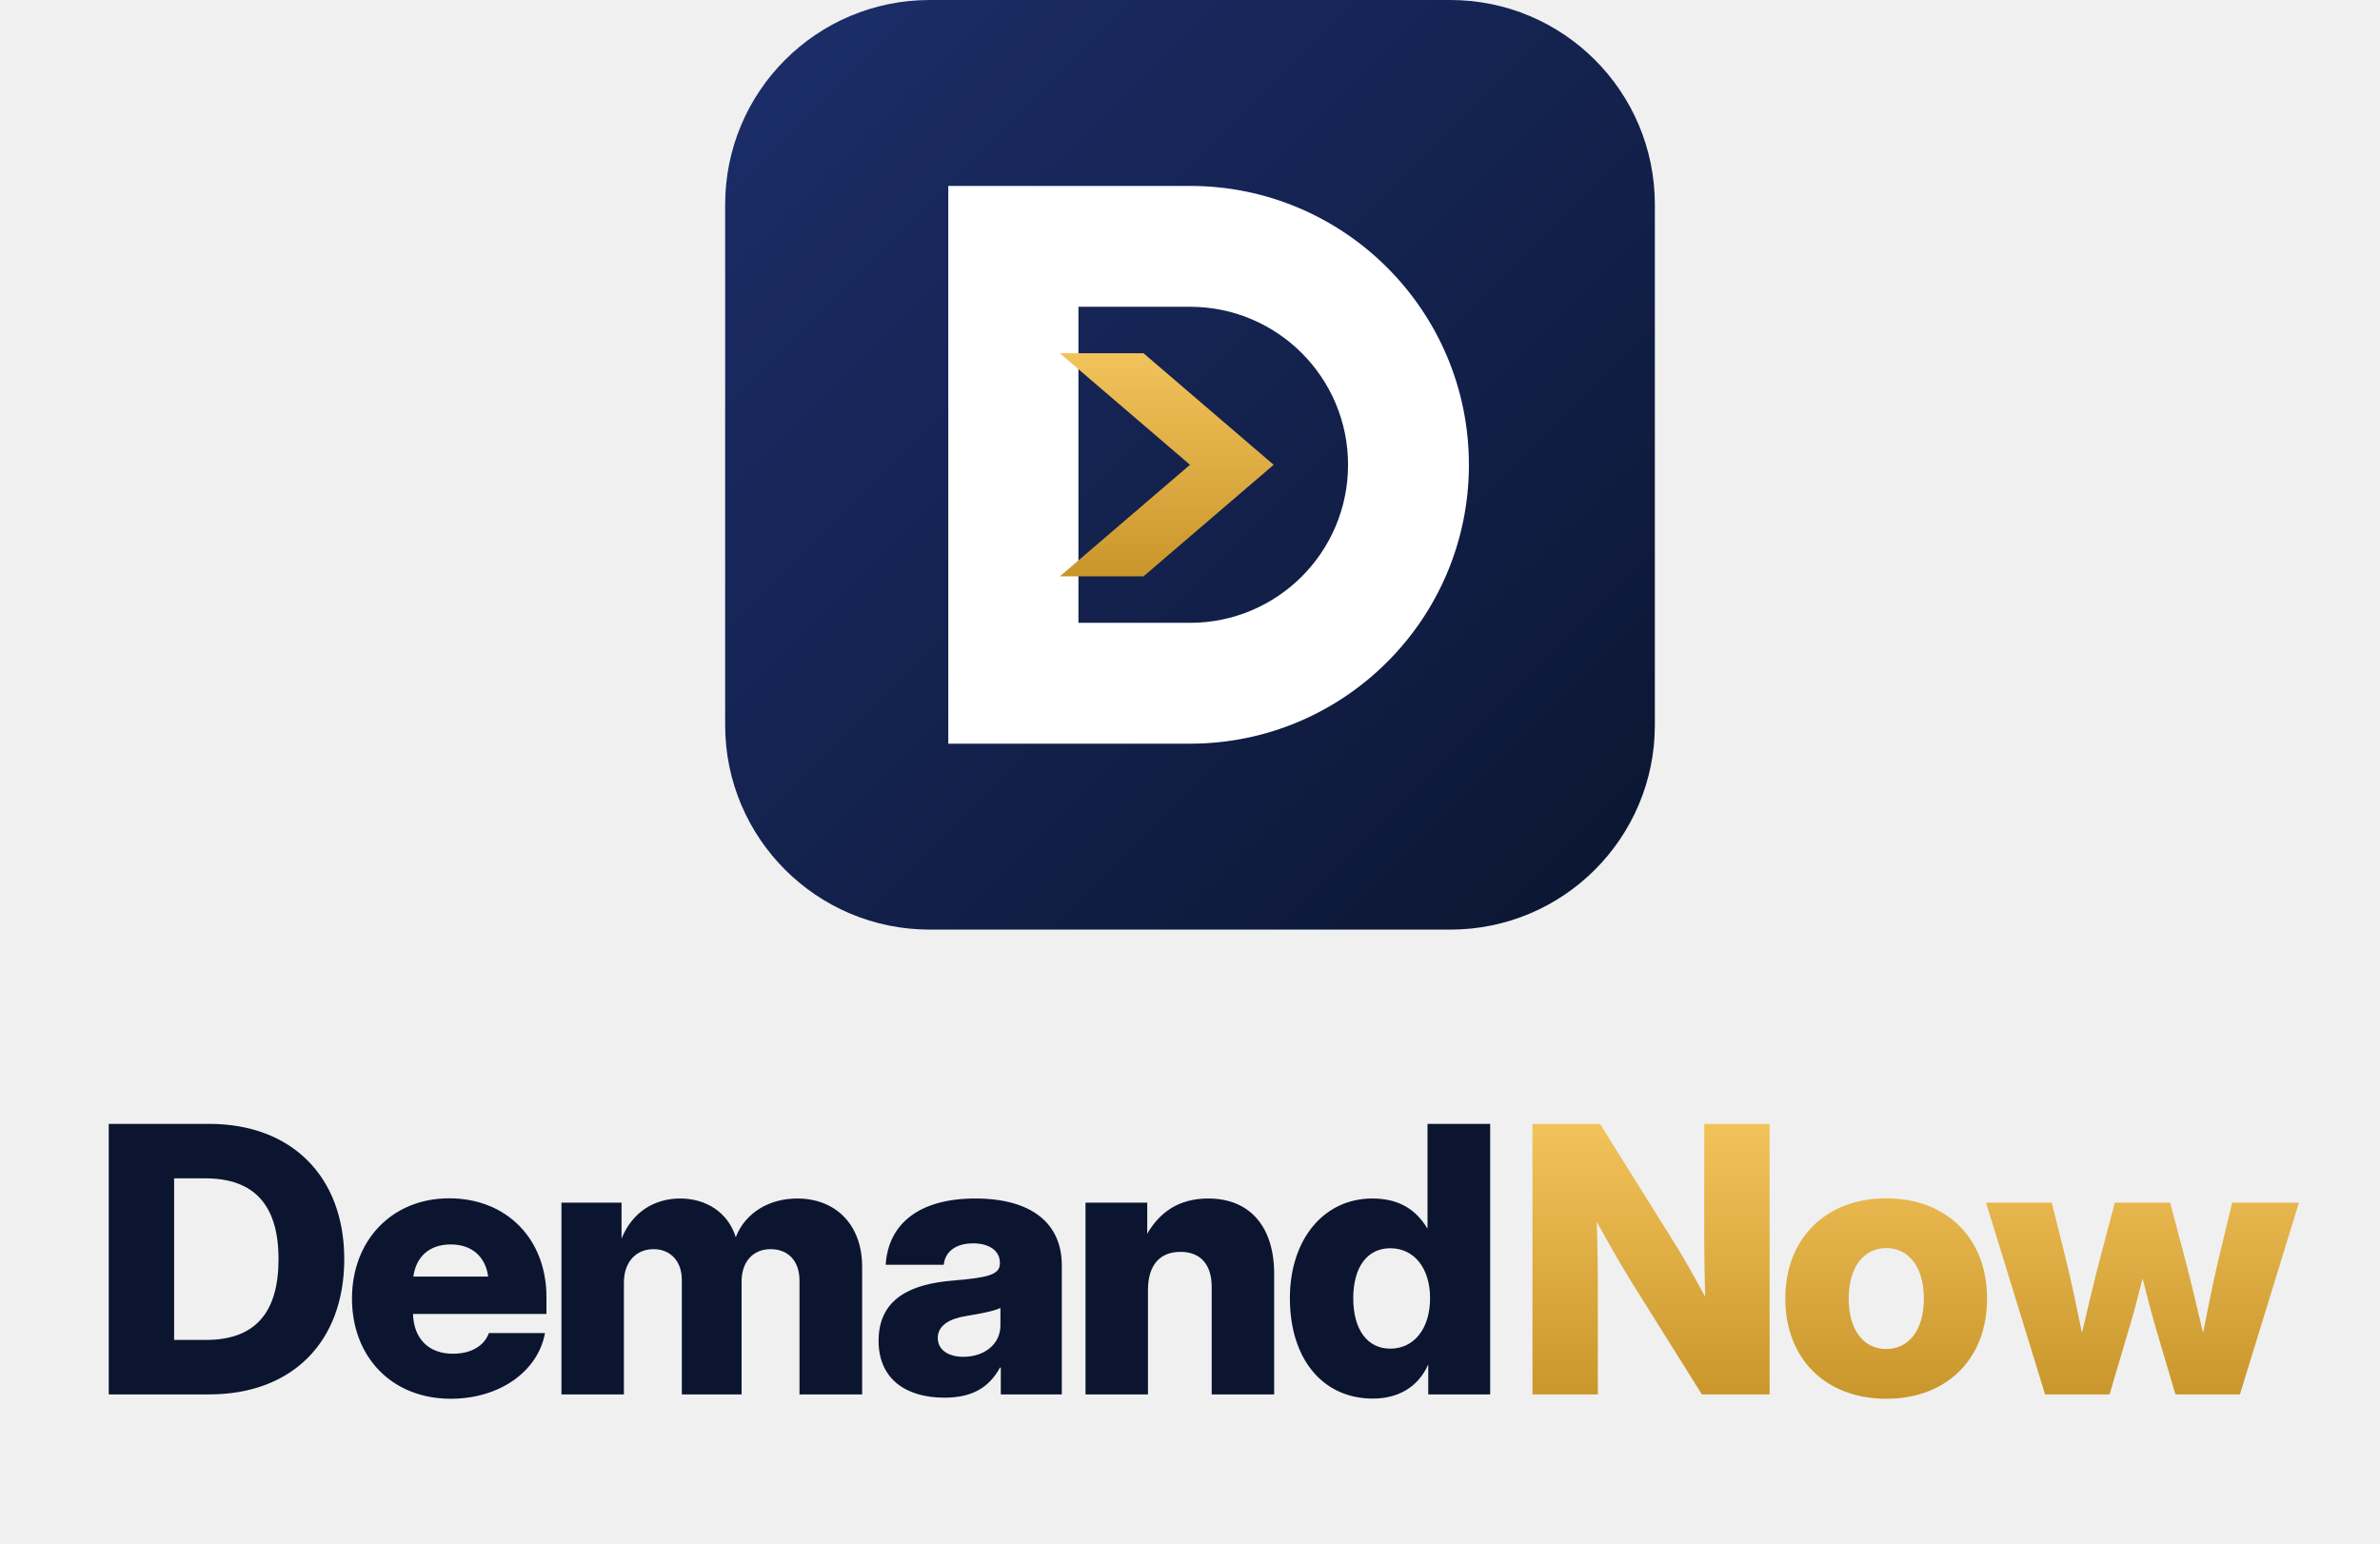
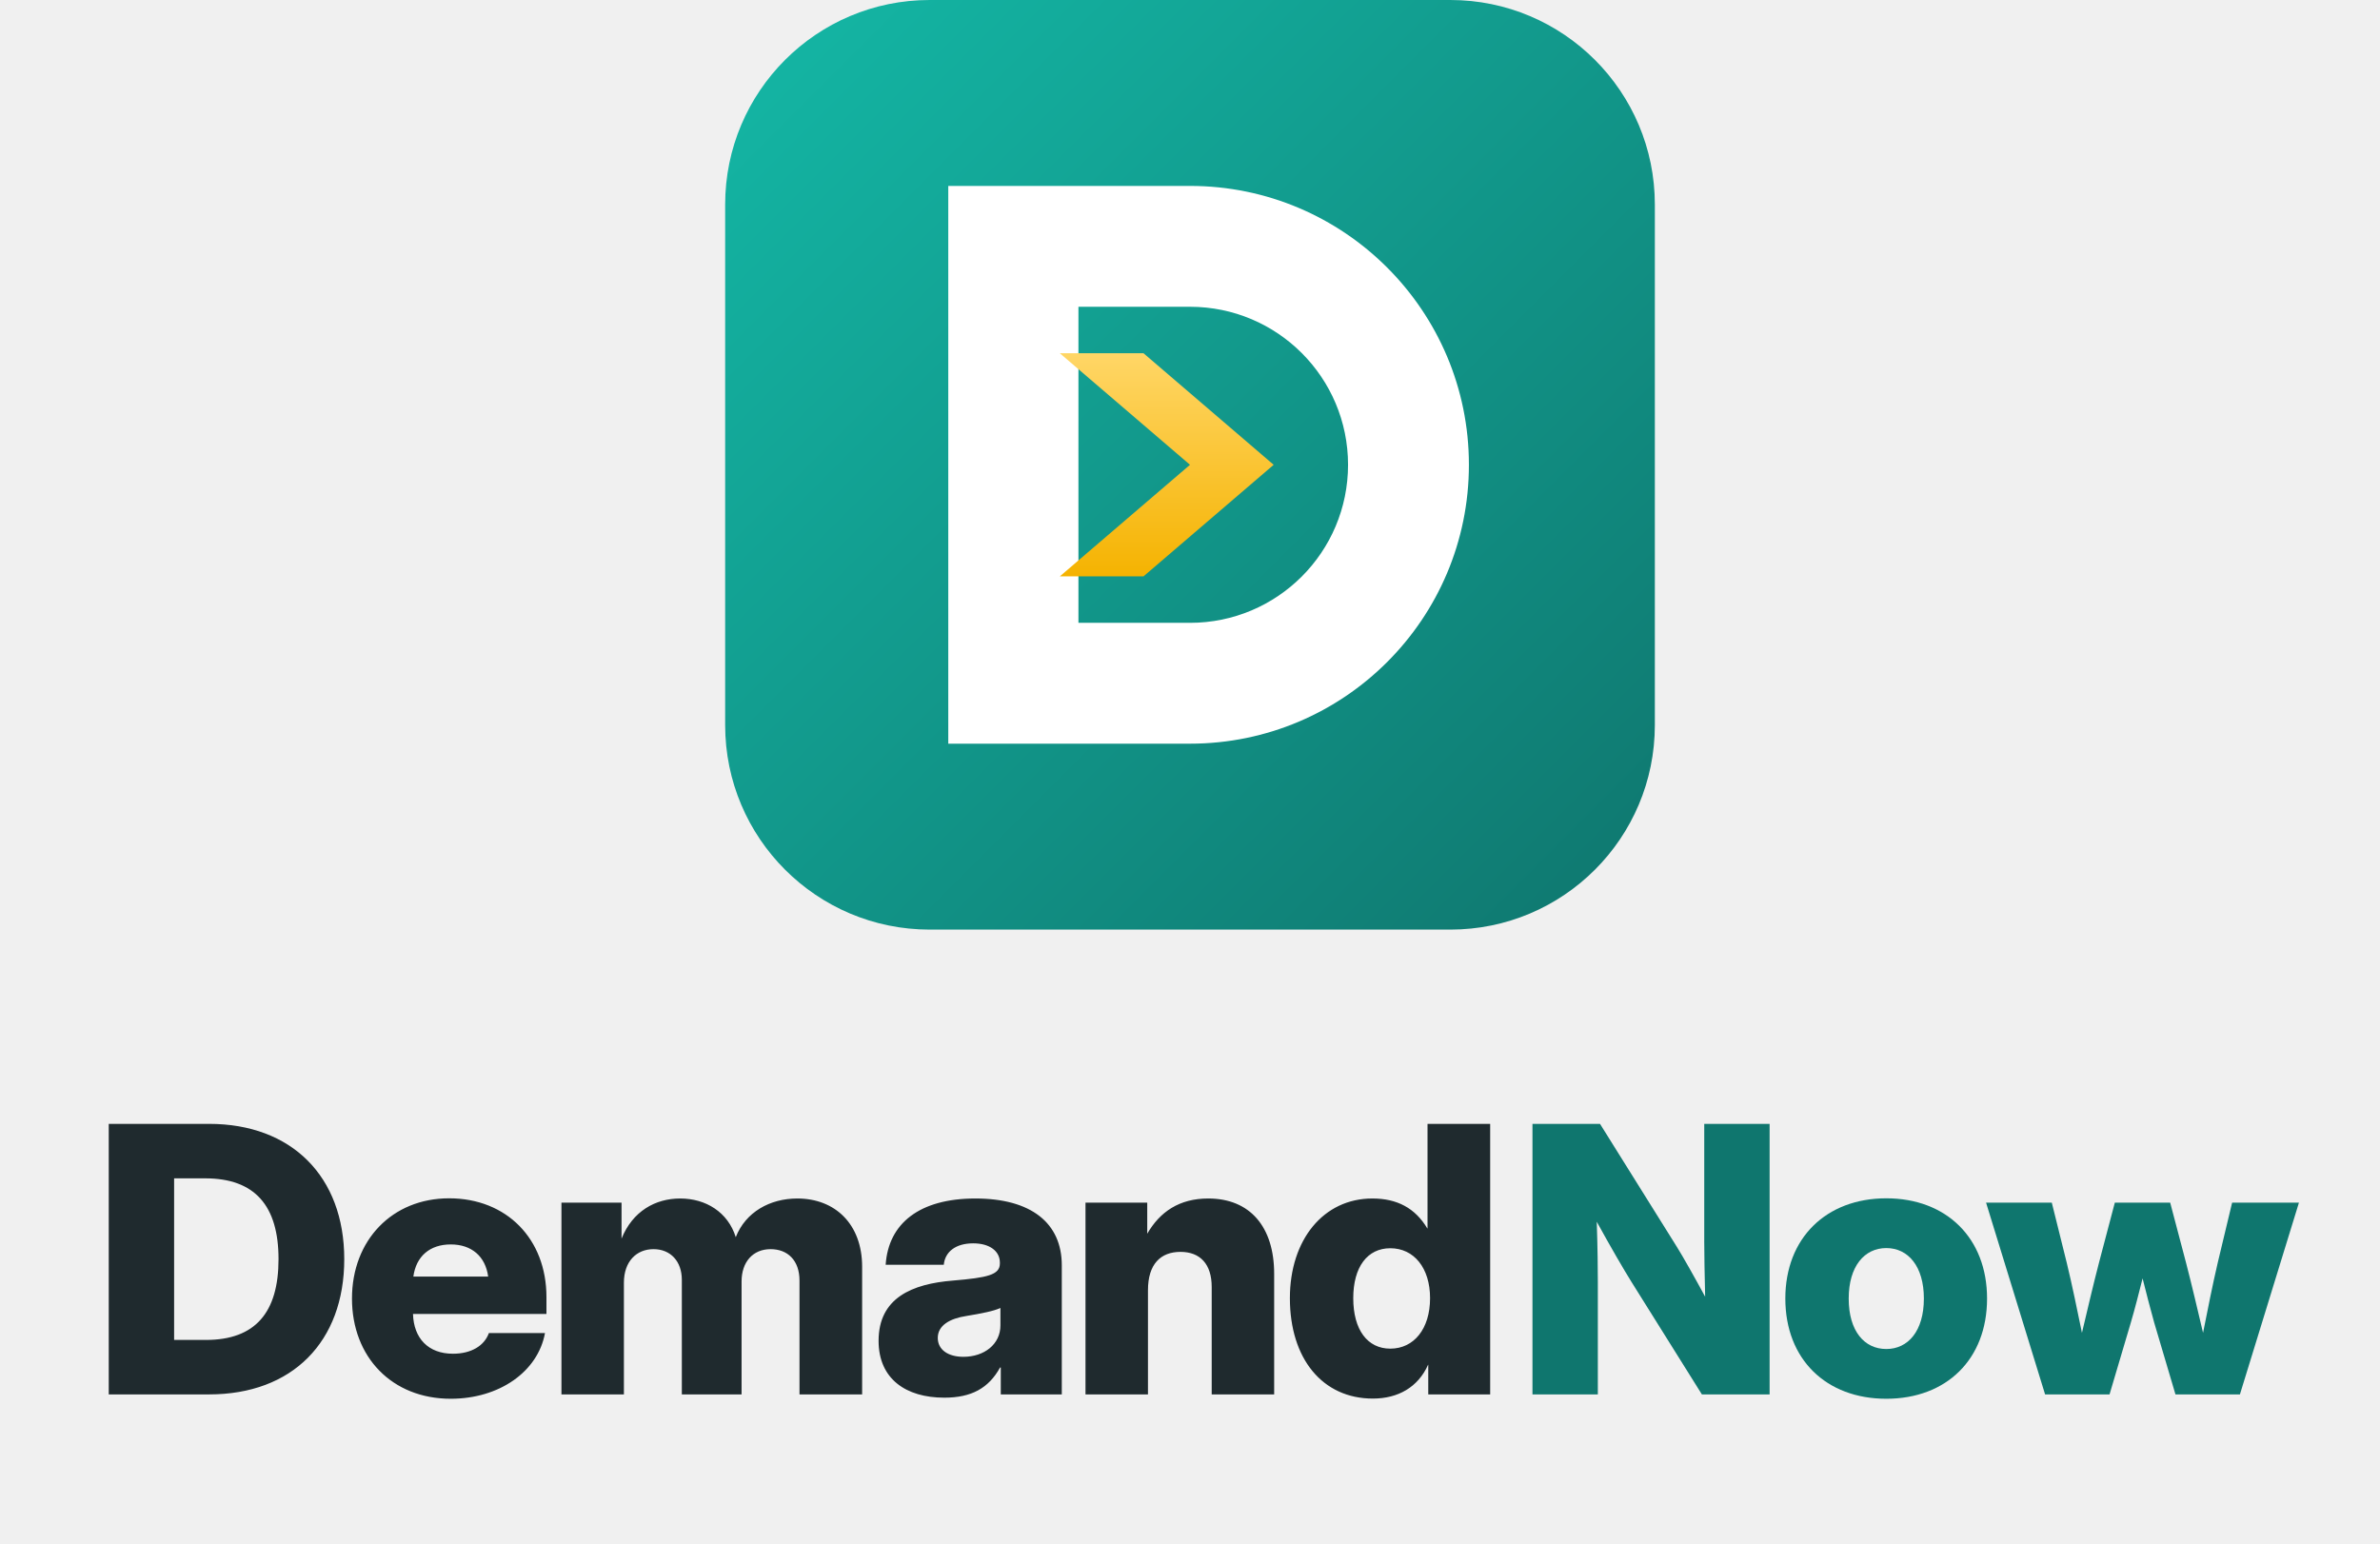
<svg xmlns="http://www.w3.org/2000/svg" viewBox="0 0 256 166">
  <defs>
    <linearGradient id="nv" x1="0" y1="0" x2="1" y2="1">
-       <stop offset="0" stop-color="#1C2E6B" />
-       <stop offset="1" stop-color="#0B1530" />
+       <stop offset="0" stop-color="#14B8A6" />
+       <stop offset="1" stop-color="#0F766E" />
    </linearGradient>
    <linearGradient id="gd" x1="0" y1="0" x2="0" y2="1">
-       <stop offset="0" stop-color="#F2C35B" />
-       <stop offset="1" stop-color="#C9962B" />
+       <stop offset="0" stop-color="#FFD666" />
+       <stop offset="1" stop-color="#F5B301" />
    </linearGradient>
  </defs>
  <g transform="translate(78.0,0)">
    <rect width="100" height="100" rx="22" fill="url(#nv)" />
    <path fill="#fff" fill-rule="evenodd" d="M24 20h26a30 30 0 0 1 0 60H24zM38 33v34h12a17 17 0 0 0 0-34z" />
    <path fill="url(#gd)" d="M45 38l14 12-14 12h-9l14-12-14-12z" />
  </g>
-   <path fill="#0B1530" d="M22.498 150.0C31.443 150.0 37.029 144.336 37.029 135.449C37.029 126.562 31.365 120.898 22.498 120.898H11.697V150.0ZM18.728 144.141V126.758H22.068C27.42 126.758 29.959 129.707 29.959 135.449C29.959 141.172 27.478 144.141 22.146 144.141ZM48.485 150.469C53.7 150.469 57.86 147.559 58.622 143.398H52.587C52.098 144.766 50.692 145.625 48.72 145.625C46.063 145.625 44.501 143.965 44.423 141.348H58.778V139.531C58.778 133.281 54.501 128.906 48.309 128.906C42.196 128.906 37.86 133.398 37.86 139.688C37.86 145.977 42.157 150.469 48.485 150.469ZM44.462 137.324C44.755 135.156 46.22 133.867 48.485 133.867C50.731 133.867 52.216 135.156 52.509 137.324ZM60.391 150.0H67.109V137.988C67.109 135.703 68.457 134.375 70.293 134.375C72.109 134.375 73.34 135.664 73.34 137.676V150.0H79.766V137.852C79.766 135.762 80.977 134.375 82.891 134.375C84.707 134.375 85.996 135.566 85.996 137.754V150.0H92.734V136.27C92.734 131.68 89.824 128.926 85.762 128.926C82.812 128.926 80.195 130.391 79.141 133.086C78.301 130.391 75.918 128.926 73.164 128.926C70.488 128.926 68.047 130.293 66.855 133.242V129.375H60.391ZM101.573 150.352C104.484 150.352 106.339 149.336 107.57 147.109H107.648V150.0H114.21V136.113C114.21 131.562 110.909 128.926 104.913 128.926C98.937 128.926 95.558 131.582 95.265 136.055H101.515C101.652 134.648 102.804 133.75 104.679 133.75C106.456 133.75 107.55 134.59 107.55 135.82V135.918C107.55 137.148 106.202 137.441 102.511 137.754C98.116 138.105 94.503 139.609 94.503 144.238C94.503 148.34 97.452 150.352 101.573 150.352ZM103.624 145.957C101.984 145.957 100.87 145.195 100.87 143.926C100.87 142.578 102.159 141.836 103.956 141.562C105.616 141.289 106.886 141.035 107.609 140.703V142.578C107.609 144.609 105.87 145.957 103.624 145.957ZM123.479 138.789C123.479 135.977 124.846 134.668 126.975 134.668C129.104 134.668 130.334 135.996 130.334 138.438V150.0H137.053V137.031C137.053 131.953 134.436 128.926 129.963 128.926C126.858 128.926 124.768 130.352 123.401 132.715V129.375H116.76V150.0H123.479ZM147.67 150.449C150.384 150.449 152.533 149.219 153.607 146.816H153.627V150.0H160.287V120.898H153.548V132.148H153.529C152.22 129.961 150.287 128.926 147.611 128.926C142.377 128.926 138.744 133.34 138.744 139.648C138.744 146.172 142.259 150.449 147.67 150.449ZM149.545 145.078C147.084 145.078 145.56 143.047 145.56 139.648C145.56 136.289 147.084 134.277 149.545 134.277C152.084 134.277 153.822 136.387 153.822 139.648C153.822 142.949 152.084 145.078 149.545 145.078Z" />
-   <path fill="url(#gd)" d="M164.837 150.0H171.868V137.871C171.868 136.66 171.848 134.258 171.751 131.426C173.255 134.16 174.641 136.543 175.481 137.891L183.059 150.0H190.345V120.898H183.313V133.516C183.313 134.824 183.352 137.188 183.411 139.492C182.278 137.402 181.048 135.215 180.364 134.121L172.102 120.898H164.837ZM202.895 150.469C209.359 150.469 213.734 146.23 213.734 139.688C213.734 133.184 209.359 128.906 202.895 128.906C196.43 128.906 192.035 133.184 192.035 139.688C192.035 146.23 196.43 150.469 202.895 150.469ZM202.895 145.117C200.531 145.117 198.852 143.184 198.852 139.688C198.852 136.211 200.551 134.258 202.895 134.258C205.238 134.258 206.938 136.211 206.938 139.688C206.938 143.184 205.238 145.117 202.895 145.117ZM219.976 150.0H226.909L229.195 142.285C229.644 140.762 230.054 139.141 230.464 137.52C230.874 139.141 231.284 140.762 231.714 142.285L233.999 150.0H240.933L247.28 129.375H240.093L238.55 135.82C237.984 138.242 237.476 140.82 236.968 143.379C236.363 140.82 235.757 138.223 235.132 135.82L233.433 129.375H227.476L225.777 135.82C225.152 138.223 224.546 140.82 223.941 143.379C223.413 140.82 222.886 138.223 222.3 135.82L220.698 129.375H213.628Z" />
+   <path fill="#1F2A2E" d="M22.498 150.0C31.443 150.0 37.029 144.336 37.029 135.449C37.029 126.562 31.365 120.898 22.498 120.898H11.697V150.0ZM18.728 144.141V126.758H22.068C27.42 126.758 29.959 129.707 29.959 135.449C29.959 141.172 27.478 144.141 22.146 144.141ZM48.485 150.469C53.7 150.469 57.86 147.559 58.622 143.398H52.587C52.098 144.766 50.692 145.625 48.72 145.625C46.063 145.625 44.501 143.965 44.423 141.348H58.778V139.531C58.778 133.281 54.501 128.906 48.309 128.906C42.196 128.906 37.86 133.398 37.86 139.688C37.86 145.977 42.157 150.469 48.485 150.469ZM44.462 137.324C44.755 135.156 46.22 133.867 48.485 133.867C50.731 133.867 52.216 135.156 52.509 137.324ZM60.391 150.0H67.109V137.988C67.109 135.703 68.457 134.375 70.293 134.375C72.109 134.375 73.34 135.664 73.34 137.676V150.0H79.766V137.852C79.766 135.762 80.977 134.375 82.891 134.375C84.707 134.375 85.996 135.566 85.996 137.754V150.0H92.734V136.27C92.734 131.68 89.824 128.926 85.762 128.926C82.812 128.926 80.195 130.391 79.141 133.086C78.301 130.391 75.918 128.926 73.164 128.926C70.488 128.926 68.047 130.293 66.855 133.242V129.375H60.391ZM101.573 150.352C104.484 150.352 106.339 149.336 107.57 147.109H107.648V150.0H114.21V136.113C114.21 131.562 110.909 128.926 104.913 128.926C98.937 128.926 95.558 131.582 95.265 136.055H101.515C101.652 134.648 102.804 133.75 104.679 133.75C106.456 133.75 107.55 134.59 107.55 135.82V135.918C107.55 137.148 106.202 137.441 102.511 137.754C98.116 138.105 94.503 139.609 94.503 144.238C94.503 148.34 97.452 150.352 101.573 150.352ZM103.624 145.957C101.984 145.957 100.87 145.195 100.87 143.926C100.87 142.578 102.159 141.836 103.956 141.562C105.616 141.289 106.886 141.035 107.609 140.703V142.578C107.609 144.609 105.87 145.957 103.624 145.957ZM123.479 138.789C123.479 135.977 124.846 134.668 126.975 134.668C129.104 134.668 130.334 135.996 130.334 138.438V150.0H137.053V137.031C137.053 131.953 134.436 128.926 129.963 128.926C126.858 128.926 124.768 130.352 123.401 132.715V129.375H116.76V150.0H123.479ZM147.67 150.449C150.384 150.449 152.533 149.219 153.607 146.816H153.627V150.0H160.287V120.898H153.548V132.148H153.529C152.22 129.961 150.287 128.926 147.611 128.926C142.377 128.926 138.744 133.34 138.744 139.648C138.744 146.172 142.259 150.449 147.67 150.449ZM149.545 145.078C147.084 145.078 145.56 143.047 145.56 139.648C145.56 136.289 147.084 134.277 149.545 134.277C152.084 134.277 153.822 136.387 153.822 139.648C153.822 142.949 152.084 145.078 149.545 145.078Z" />
+   <path fill="#0F766E" d="M164.837 150.0H171.868V137.871C171.868 136.66 171.848 134.258 171.751 131.426C173.255 134.16 174.641 136.543 175.481 137.891L183.059 150.0H190.345V120.898H183.313V133.516C183.313 134.824 183.352 137.188 183.411 139.492C182.278 137.402 181.048 135.215 180.364 134.121L172.102 120.898H164.837ZM202.895 150.469C209.359 150.469 213.734 146.23 213.734 139.688C213.734 133.184 209.359 128.906 202.895 128.906C196.43 128.906 192.035 133.184 192.035 139.688C192.035 146.23 196.43 150.469 202.895 150.469ZM202.895 145.117C200.531 145.117 198.852 143.184 198.852 139.688C198.852 136.211 200.551 134.258 202.895 134.258C205.238 134.258 206.938 136.211 206.938 139.688C206.938 143.184 205.238 145.117 202.895 145.117ZM219.976 150.0H226.909L229.195 142.285C229.644 140.762 230.054 139.141 230.464 137.52C230.874 139.141 231.284 140.762 231.714 142.285L233.999 150.0H240.933L247.28 129.375H240.093L238.55 135.82C237.984 138.242 237.476 140.82 236.968 143.379C236.363 140.82 235.757 138.223 235.132 135.82L233.433 129.375H227.476L225.777 135.82C225.152 138.223 224.546 140.82 223.941 143.379C223.413 140.82 222.886 138.223 222.3 135.82L220.698 129.375H213.628Z" />
</svg>
